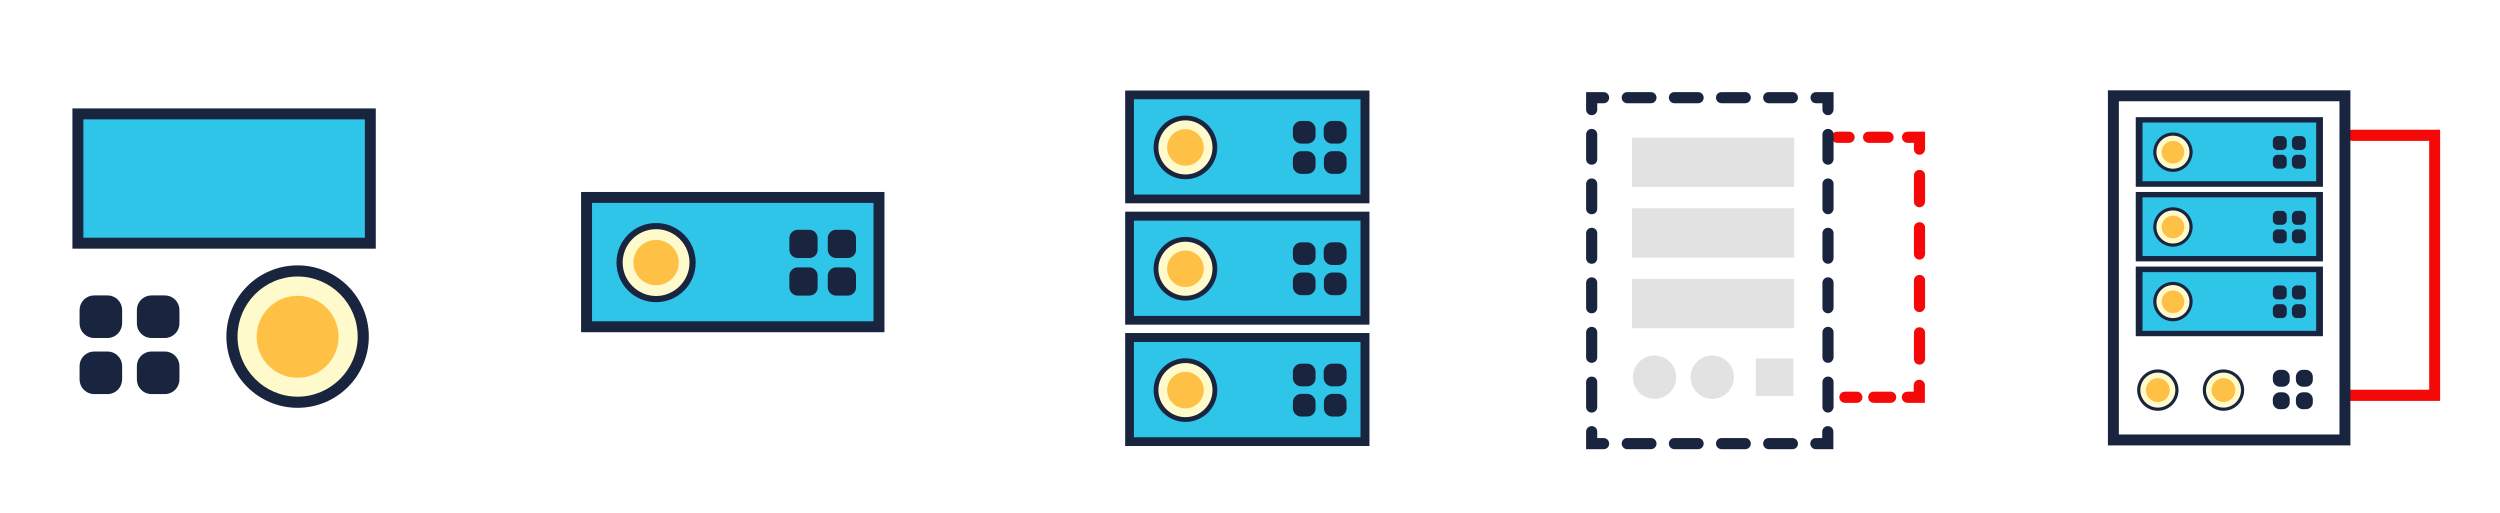
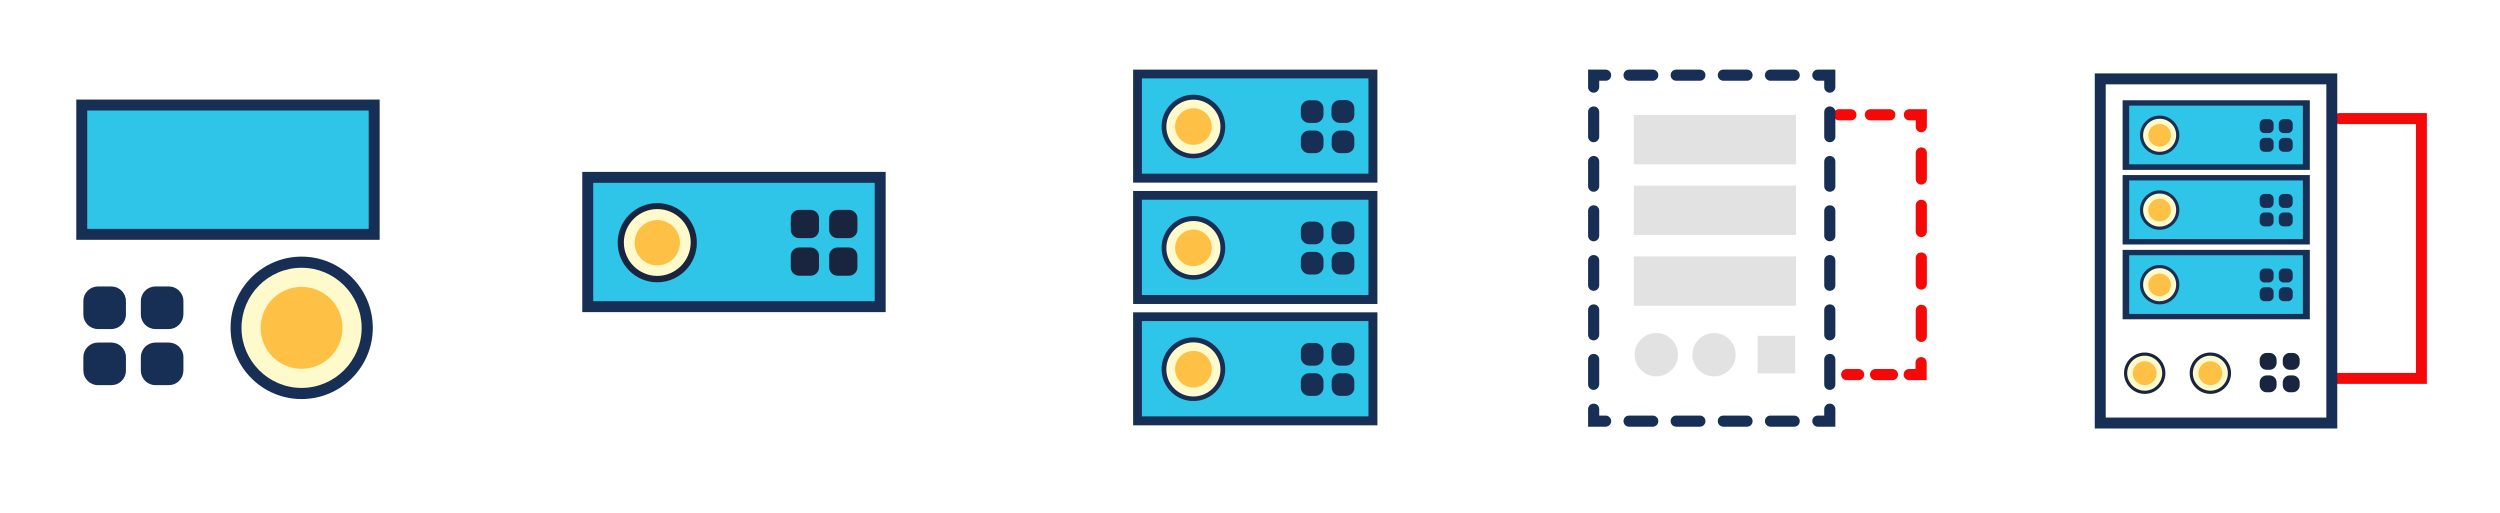
<svg xmlns="http://www.w3.org/2000/svg" version="1.1" id="Layer_1" x="0px" y="0px" viewBox="0 0 1256.7 257.8" style="enable-background:new 0 0 1256.7 257.8;" xml:space="preserve">
  <style type="text/css">
- 	.st0{fill:#2EC5E8;}
- 	.st1{fill:#19243F;}
- 	.st2{fill:#FFFACC;}
+ 	.st0{fill:#2EC5E8;stroke:#172E55;stroke-width:5.5;stroke-miterlimit:10;}
+ 	.st1{fill:#FFFACC;}
+ 	.st2{fill:#172E55;}
	.st3{fill:#FFC145;}
- 	.st4{fill:#F40808;}
- 	.st5{fill:#E2E2E2;}
+ 	.st4{fill:#2EC5E8;}
+ 	.st5{fill:#19243F;}
+ 	.st6{fill:#F40808;}
+ 	.st7{fill:#E2E2E2;}
+ 	.st8{fill:none;stroke:#F40808;stroke-width:5.5;stroke-linecap:round;stroke-miterlimit:10;}
</style>
+   <rect x="41.1" y="52.8" class="st0" width="147" height="65" />
+   <circle class="st1" cx="151.6" cy="164.8" r="33" />
+   <path class="st2" d="M151.6,200.6c-19.7,0-35.7-16-35.7-35.8s16-35.8,35.7-35.8s35.8,16,35.8,35.8S171.3,200.6,151.6,200.6z   M151.6,134.6c-16.7,0-30.2,13.6-30.2,30.2s13.6,30.2,30.2,30.2s30.2-13.6,30.2-30.2S168.3,134.6,151.6,134.6z" />
+   <circle class="st3" cx="151.6" cy="164.8" r="20.6" />
+   <path class="st2" d="M56,165.4h-6.8c-4,0-7.3-3.3-7.3-7.3v-6.8c0-4,3.3-7.3,7.3-7.3H56c4,0,7.3,3.3,7.3,7.3v6.8  C63.3,162.1,60,165.4,56,165.4z" />
+   <path class="st2" d="M84.9,165.4h-6.8c-4,0-7.3-3.3-7.3-7.3v-6.8c0-4,3.3-7.3,7.3-7.3h6.8c4,0,7.3,3.3,7.3,7.3v6.8  C92.1,162.1,88.9,165.4,84.9,165.4z" />
+   <path class="st2" d="M56,193.6h-6.8c-4,0-7.3-3.3-7.3-7.3v-6.8c0-4,3.3-7.3,7.3-7.3H56c4,0,7.3,3.3,7.3,7.3v6.8  C63.3,190.4,60,193.6,56,193.6z" />
+   <path class="st2" d="M84.9,193.6h-6.8c-4,0-7.3-3.3-7.3-7.3v-6.8c0-4,3.3-7.3,7.3-7.3h6.8c4,0,7.3,3.3,7.3,7.3v6.8  C92.1,190.4,88.9,193.6,84.9,193.6z" />
+   <rect x="295.5" y="89.2" class="st4" width="147" height="65" />
+   <path class="st2" d="M445.2,156.9H292.7V86.4h152.5V156.9z M298.2,151.4h141.5V91.9H298.2V151.4z" />
  <g>
    <g>
-       <g>
-         <rect x="39.2" y="57.2" class="st0" width="147" height="65" />
-         <path class="st1" d="M188.9,125H36.4V54.5h152.5V125z M41.9,119.5h141.5V60H41.9V119.5z" />
-       </g>
+       <circle class="st1" cx="330.4" cy="122" r="18.4" />
+       <path class="st5" d="M330.4,141.9c-11,0-19.9-8.9-19.9-19.9c0-11,8.9-19.9,19.9-19.9s19.9,8.9,19.9,19.9    C350.3,132.9,341.4,141.9,330.4,141.9z M330.4,105.1c-9.3,0-16.8,7.6-16.8,16.8c0,9.3,7.6,16.8,16.8,16.8s16.8-7.6,16.8-16.8    C347.3,112.7,339.7,105.1,330.4,105.1z" />
    </g>
-     <g>
-       <g>
-         <circle class="st2" cx="149.6" cy="169.3" r="33" />
-         <path class="st1" d="M149.6,205c-19.7,0-35.8-16-35.8-35.8s16-35.8,35.8-35.8s35.8,16,35.8,35.8S169.4,205,149.6,205z M149.6,139     c-16.7,0-30.2,13.6-30.2,30.2s13.6,30.2,30.2,30.2s30.2-13.6,30.2-30.2S166.3,139,149.6,139z" />
-       </g>
-       <circle class="st3" cx="149.6" cy="169.3" r="20.6" />
-     </g>
-     <g>
-       <g>
-         <path class="st1" d="M54.1,169.9h-6.8c-4,0-7.3-3.3-7.3-7.3v-6.8c0-4,3.3-7.3,7.3-7.3h6.8c4,0,7.3,3.3,7.3,7.3v6.8     C61.3,166.6,58.1,169.9,54.1,169.9z" />
-         <path class="st1" d="M82.9,169.9h-6.8c-4,0-7.3-3.3-7.3-7.3v-6.8c0-4,3.3-7.3,7.3-7.3h6.8c4,0,7.3,3.3,7.3,7.3v6.8     C90.2,166.6,86.9,169.9,82.9,169.9z" />
-       </g>
-       <g>
-         <path class="st1" d="M54.1,198.1h-6.8c-4,0-7.3-3.3-7.3-7.3V184c0-4,3.3-7.3,7.3-7.3h6.8c4,0,7.3,3.3,7.3,7.3v6.8     C61.3,194.8,58.1,198.1,54.1,198.1z" />
-         <path class="st1" d="M82.9,198.1h-6.8c-4,0-7.3-3.3-7.3-7.3V184c0-4,3.3-7.3,7.3-7.3h6.8c4,0,7.3,3.3,7.3,7.3v6.8     C90.2,194.8,86.9,198.1,82.9,198.1z" />
-       </g>
-     </g>
+     <circle class="st3" cx="330.4" cy="122" r="11.4" />
+   </g>
+   <path class="st5" d="M407.5,119.7h-5.8c-2.3,0-4.2-1.9-4.2-4.2v-5.8c0-2.3,1.9-4.2,4.2-4.2h5.8c2.3,0,4.2,1.9,4.2,4.2v5.8  C411.7,117.8,409.8,119.7,407.5,119.7z" />
+   <path class="st5" d="M426.8,119.7h-5.8c-2.3,0-4.2-1.9-4.2-4.2v-5.8c0-2.3,1.9-4.2,4.2-4.2h5.8c2.3,0,4.2,1.9,4.2,4.2v5.8  C431,117.8,429.1,119.7,426.8,119.7z" />
+   <path class="st5" d="M407.5,138.6h-5.8c-2.3,0-4.2-1.9-4.2-4.2v-5.8c0-2.3,1.9-4.2,4.2-4.2h5.8c2.3,0,4.2,1.9,4.2,4.2v5.8  C411.7,136.7,409.8,138.6,407.5,138.6z" />
+   <path class="st5" d="M426.8,138.6h-5.8c-2.3,0-4.2-1.9-4.2-4.2v-5.8c0-2.3,1.9-4.2,4.2-4.2h5.8c2.3,0,4.2,1.9,4.2,4.2v5.8  C431,136.7,429.1,138.6,426.8,138.6z" />
+   <rect x="571.8" y="37.2" class="st4" width="118.3" height="52.3" />
+   <path class="st2" d="M692.3,91.8H569.6V35h122.8V91.8z M574,87.3h113.9V39.4H574V87.3z" />
+   <circle class="st1" cx="599.9" cy="63.6" r="14.8" />
+   <path class="st2" d="M599.9,79.6c-8.8,0-16-7.2-16-16s7.2-16,16-16c8.8,0,16,7.2,16,16S608.7,79.6,599.9,79.6z M599.9,50.1  c-7.5,0-13.6,6.1-13.6,13.6c0,7.5,6.1,13.6,13.6,13.6c7.5,0,13.6-6.1,13.6-13.6C613.5,56.2,607.4,50.1,599.9,50.1z" />
+   <circle class="st3" cx="599.9" cy="63.6" r="9.2" />
+   <path class="st2" d="M661.1,61.8h-3c-2.3,0-4.2-1.9-4.2-4.2v-3c0-2.3,1.9-4.2,4.2-4.2h3c2.3,0,4.2,1.9,4.2,4.2v3  C665.3,59.9,663.4,61.8,661.1,61.8z" />
+   <path class="st2" d="M676.6,61.8h-3.1c-2.3,0-4.2-1.9-4.2-4.2v-3.1c0-2.3,1.9-4.2,4.2-4.2h3.1c2.3,0,4.2,1.9,4.2,4.2v3.1  C680.9,59.9,679,61.8,676.6,61.8z" />
+   <path class="st2" d="M661.1,77h-3c-2.3,0-4.2-1.9-4.2-4.2v-3c0-2.3,1.9-4.2,4.2-4.2h3c2.3,0,4.2,1.9,4.2,4.2v3  C665.3,75.1,663.4,77,661.1,77z" />
+   <path class="st2" d="M676.6,77h-3c-2.3,0-4.2-1.9-4.2-4.2v-3c0-2.3,1.9-4.2,4.2-4.2h3c2.3,0,4.2,1.9,4.2,4.2v3  C680.9,75.1,679,77,676.6,77z" />
+   <rect x="571.8" y="98.2" class="st4" width="118.3" height="52.3" />
+   <path class="st2" d="M692.3,152.8H569.6V96h122.8V152.8z M574,148.3h113.9v-47.9H574V148.3z" />
+   <circle class="st1" cx="599.9" cy="124.6" r="14.8" />
+   <path class="st2" d="M599.9,140.6c-8.8,0-16-7.2-16-16s7.2-16,16-16c8.8,0,16,7.2,16,16S608.7,140.6,599.9,140.6z M599.9,111.1  c-7.5,0-13.6,6.1-13.6,13.6s6.1,13.6,13.6,13.6c7.5,0,13.6-6.1,13.6-13.6S607.4,111.1,599.9,111.1z" />
+   <circle class="st3" cx="599.9" cy="124.6" r="9.2" />
+   <path class="st2" d="M661.1,122.8h-3c-2.3,0-4.2-1.9-4.2-4.2v-3c0-2.3,1.9-4.2,4.2-4.2h3c2.3,0,4.2,1.9,4.2,4.2v3  C665.3,120.9,663.4,122.8,661.1,122.8z" />
+   <path class="st2" d="M676.6,122.8h-3.1c-2.3,0-4.2-1.9-4.2-4.2v-3.1c0-2.3,1.9-4.2,4.2-4.2h3.1c2.3,0,4.2,1.9,4.2,4.2v3.1  C680.9,120.9,679,122.8,676.6,122.8z" />
+   <path class="st2" d="M661.1,138h-3c-2.3,0-4.2-1.9-4.2-4.2v-3c0-2.3,1.9-4.2,4.2-4.2h3c2.3,0,4.2,1.9,4.2,4.2v3  C665.3,136.1,663.4,138,661.1,138z" />
+   <path class="st2" d="M676.6,138h-3c-2.3,0-4.2-1.9-4.2-4.2v-3c0-2.3,1.9-4.2,4.2-4.2h3c2.3,0,4.2,1.9,4.2,4.2v3  C680.9,136.1,679,138,676.6,138z" />
+   <rect x="571.8" y="159.2" class="st4" width="118.3" height="52.3" />
+   <path class="st2" d="M692.3,213.8H569.6V157h122.8V213.8z M574,209.3h113.9v-47.9H574V209.3z" />
+   <circle class="st1" cx="599.9" cy="185.6" r="14.8" />
+   <path class="st2" d="M599.9,201.6c-8.8,0-16-7.2-16-16s7.2-16,16-16c8.8,0,16,7.2,16,16S608.7,201.6,599.9,201.6z M599.9,172.1  c-7.5,0-13.6,6.1-13.6,13.6s6.1,13.6,13.6,13.6c7.5,0,13.6-6.1,13.6-13.6S607.4,172.1,599.9,172.1z" />
+   <circle class="st3" cx="599.9" cy="185.6" r="9.2" />
+   <path class="st2" d="M661.1,183.8h-3c-2.3,0-4.2-1.9-4.2-4.2v-3c0-2.3,1.9-4.2,4.2-4.2h3c2.3,0,4.2,1.9,4.2,4.2v3  C665.3,181.9,663.4,183.8,661.1,183.8z" />
+   <path class="st2" d="M676.6,183.8h-3.1c-2.3,0-4.2-1.9-4.2-4.2v-3.1c0-2.3,1.9-4.2,4.2-4.2h3.1c2.3,0,4.2,1.9,4.2,4.2v3.1  C680.9,181.9,679,183.8,676.6,183.8z" />
+   <path class="st2" d="M661.1,199h-3c-2.3,0-4.2-1.9-4.2-4.2v-3c0-2.3,1.9-4.2,4.2-4.2h3c2.3,0,4.2,1.9,4.2,4.2v3  C665.3,197.1,663.4,199,661.1,199z" />
+   <path class="st2" d="M676.6,199h-3c-2.3,0-4.2-1.9-4.2-4.2v-3c0-2.3,1.9-4.2,4.2-4.2h3c2.3,0,4.2,1.9,4.2,4.2v3  C680.9,197.1,679,199,676.6,199z" />
+   <g>
+     <path class="st6" d="M930.4,60.5h-6c-1.5,0-2.8-1.2-2.8-2.8s1.2-2.8,2.8-2.8h6c1.5,0,2.8,1.2,2.8,2.8S932,60.5,930.4,60.5z" />
+     <path class="st6" d="M950,60.5h-9.8c-1.5,0-2.8-1.2-2.8-2.8s1.2-2.8,2.8-2.8h9.8c1.5,0,2.8,1.2,2.8,2.8S951.5,60.5,950,60.5z" />
+     <path class="st6" d="M965.8,66.5c-1.5,0-2.8-1.2-2.8-2.8v-3.2h-3.2c-1.5,0-2.8-1.2-2.8-2.8s1.2-2.8,2.8-2.8h8.8v8.8   C968.5,65.2,967.3,66.5,965.8,66.5z" />
+     <path class="st6" d="M965.8,171.9c-1.5,0-2.8-1.2-2.8-2.8V156c0-1.5,1.2-2.8,2.8-2.8s2.8,1.2,2.8,2.8v13.2   C968.5,170.7,967.3,171.9,965.8,171.9z M965.8,145.6c-1.5,0-2.8-1.2-2.8-2.8v-13.2c0-1.5,1.2-2.7,2.8-2.7s2.8,1.2,2.8,2.7v13.2   C968.5,144.3,967.3,145.6,965.8,145.6z M965.8,119.2c-1.5,0-2.8-1.2-2.8-2.8v-13.2c0-1.5,1.2-2.8,2.8-2.8s2.8,1.2,2.8,2.8v13.2   C968.5,118,967.3,119.2,965.8,119.2z M965.8,92.8c-1.5,0-2.8-1.2-2.8-2.8V76.9c0-1.5,1.2-2.8,2.8-2.8s2.8,1.2,2.8,2.8v13.2   C968.5,91.6,967.3,92.8,965.8,92.8z" />
+     <path class="st6" d="M968.5,191.1h-8.8c-1.5,0-2.8-1.2-2.8-2.8s1.2-2.8,2.8-2.8h3.2v-3.2c0-1.5,1.2-2.8,2.8-2.8s2.8,1.2,2.8,2.8   V191.1z" />
+     <path class="st6" d="M951.3,191.1h-8.5c-1.5,0-2.8-1.2-2.8-2.8s1.2-2.8,2.8-2.8h8.5c1.5,0,2.8,1.2,2.8,2.8S952.8,191.1,951.3,191.1   z" />
+     <path class="st6" d="M934.3,191.1h-6c-1.5,0-2.8-1.2-2.8-2.8s1.2-2.8,2.8-2.8h6c1.5,0,2.8,1.2,2.8,2.8S935.8,191.1,934.3,191.1z" />
  </g>
  <g>
-     <rect x="294.9" y="99.2" class="st0" width="147" height="65" />
-     <path class="st1" d="M444.6,167H292.1V96.5h152.5V167z M297.6,161.5h141.5V102H297.6V161.5z" />
+     <path class="st2" d="M922.6,214.5h-8.8c-1.5,0-2.8-1.2-2.8-2.8s1.2-2.8,2.8-2.8h3.2v-3.2c0-1.5,1.2-2.8,2.8-2.8s2.8,1.2,2.8,2.8   V214.5z" />
+     <path class="st2" d="M901.9,214.5h-11.9c-1.5,0-2.8-1.2-2.8-2.8s1.2-2.8,2.8-2.8h11.9c1.5,0,2.8,1.2,2.8,2.8   S903.5,214.5,901.9,214.5z M878.2,214.5h-11.9c-1.5,0-2.8-1.2-2.8-2.8s1.2-2.8,2.8-2.8h11.9c1.5,0,2.8,1.2,2.8,2.8   S879.7,214.5,878.2,214.5z M854.5,214.5h-11.9c-1.5,0-2.8-1.2-2.8-2.8s1.2-2.8,2.8-2.8h11.9c1.5,0,2.8,1.2,2.8,2.8   S856,214.5,854.5,214.5z M830.8,214.5h-11.9c-1.5,0-2.8-1.2-2.8-2.8s1.2-2.8,2.8-2.8h11.9c1.5,0,2.8,1.2,2.8,2.8   S832.3,214.5,830.8,214.5z" />
+     <path class="st2" d="M807.1,214.5h-8.8v-8.8c0-1.5,1.2-2.8,2.8-2.8s2.8,1.2,2.8,2.8v3.2h3.2c1.5,0,2.8,1.2,2.8,2.8   S808.6,214.5,807.1,214.5z" />
+     <path class="st2" d="M801.1,196c-1.5,0-2.8-1.2-2.8-2.8v-12.5c0-1.5,1.2-2.8,2.8-2.8s2.8,1.2,2.8,2.8v12.5   C803.8,194.8,802.6,196,801.1,196z M801.1,171.1c-1.5,0-2.8-1.2-2.8-2.8v-12.5c0-1.5,1.2-2.8,2.8-2.8s2.8,1.2,2.8,2.8v12.5   C803.8,169.9,802.6,171.1,801.1,171.1z M801.1,146.2c-1.5,0-2.8-1.2-2.8-2.8V131c0-1.5,1.2-2.8,2.8-2.8s2.8,1.2,2.8,2.8v12.5   C803.8,145,802.6,146.2,801.1,146.2z M801.1,121.3c-1.5,0-2.8-1.2-2.8-2.8v-12.5c0-1.5,1.2-2.8,2.8-2.8s2.8,1.2,2.8,2.8v12.5   C803.8,120.1,802.6,121.3,801.1,121.3z M801.1,96.4c-1.5,0-2.8-1.2-2.8-2.8V81.2c0-1.5,1.2-2.8,2.8-2.8s2.8,1.2,2.8,2.8v12.5   C803.8,95.2,802.6,96.4,801.1,96.4z M801.1,71.5c-1.5,0-2.8-1.2-2.8-2.8V56.3c0-1.5,1.2-2.8,2.8-2.8s2.8,1.2,2.8,2.8v12.5   C803.8,70.3,802.6,71.5,801.1,71.5z" />
+     <path class="st2" d="M801.1,46.6c-1.5,0-2.8-1.2-2.8-2.8v-8.8h8.8c1.5,0,2.8,1.2,2.8,2.8s-1.2,2.8-2.8,2.8h-3.2v3.2   C803.8,45.4,802.6,46.6,801.1,46.6z" />
+     <path class="st2" d="M901.9,40.6h-11.9c-1.5,0-2.8-1.2-2.8-2.8s1.2-2.8,2.8-2.8h11.9c1.5,0,2.8,1.2,2.8,2.8S903.5,40.6,901.9,40.6z    M878.2,40.6h-11.9c-1.5,0-2.8-1.2-2.8-2.8s1.2-2.8,2.8-2.8h11.9c1.5,0,2.8,1.2,2.8,2.8S879.7,40.6,878.2,40.6z M854.5,40.6h-11.9   c-1.5,0-2.8-1.2-2.8-2.8s1.2-2.8,2.8-2.8h11.9c1.5,0,2.8,1.2,2.8,2.8S856,40.6,854.5,40.6z M830.8,40.6h-11.9   c-1.5,0-2.8-1.2-2.8-2.8s1.2-2.8,2.8-2.8h11.9c1.5,0,2.8,1.2,2.8,2.8S832.3,40.6,830.8,40.6z" />
+     <path class="st2" d="M919.8,46.6c-1.5,0-2.8-1.2-2.8-2.8v-3.2h-3.2c-1.5,0-2.8-1.2-2.8-2.8s1.2-2.8,2.8-2.8h8.8v8.8   C922.6,45.4,921.3,46.6,919.8,46.6z" />
+     <path class="st2" d="M919.8,196c-1.5,0-2.8-1.2-2.8-2.8v-12.5c0-1.5,1.2-2.8,2.8-2.8s2.8,1.2,2.8,2.8v12.5   C922.6,194.8,921.3,196,919.8,196z M919.8,171.1c-1.5,0-2.8-1.2-2.8-2.8v-12.5c0-1.5,1.2-2.8,2.8-2.8s2.8,1.2,2.8,2.8v12.5   C922.6,169.9,921.3,171.1,919.8,171.1z M919.8,146.2c-1.5,0-2.8-1.2-2.8-2.8V131c0-1.5,1.2-2.8,2.8-2.8s2.8,1.2,2.8,2.8v12.5   C922.6,145,921.3,146.2,919.8,146.2z M919.8,121.3c-1.5,0-2.8-1.2-2.8-2.8v-12.5c0-1.5,1.2-2.8,2.8-2.8s2.8,1.2,2.8,2.8v12.5   C922.6,120.1,921.3,121.3,919.8,121.3z M919.8,96.4c-1.5,0-2.8-1.2-2.8-2.8V81.2c0-1.5,1.2-2.8,2.8-2.8s2.8,1.2,2.8,2.8v12.5   C922.6,95.2,921.3,96.4,919.8,96.4z M919.8,71.5c-1.5,0-2.8-1.2-2.8-2.8V56.3c0-1.5,1.2-2.8,2.8-2.8s2.8,1.2,2.8,2.8v12.5   C922.6,70.3,921.3,71.5,919.8,71.5z" />
+   </g>
+   <rect x="821.3" y="57.8" class="st7" width="81.5" height="24.8" />
+   <rect x="821.3" y="93.3" class="st7" width="81.5" height="24.8" />
+   <rect x="821.3" y="128.9" class="st7" width="81.5" height="24.8" />
+   <g>
+     <circle class="st7" cx="832.6" cy="178.3" r="10.9" />
+     <circle class="st7" cx="861.6" cy="178.3" r="10.9" />
+     <rect x="883.5" y="168.8" class="st7" width="18.9" height="18.9" />
+   </g>
+   <polyline class="st8" points="1175.9,59.6 1217.2,59.6 1217.2,190.2 1172.5,190.2 " />
+   <g>
+     <path class="st2" d="M1169.4,42.4v167.5h-110.9V42.4H1169.4 M1174.9,36.9H1053v178.5h121.9V36.9L1174.9,36.9z" />
+   </g>
+   <rect x="1068.7" y="51.8" class="st4" width="90.7" height="32.2" />
+   <path class="st2" d="M1161,85.4H1067V50.4h94.1V85.4z M1070.3,82.6h87.3V53.1h-87.3V82.6z" />
+   <circle class="st1" cx="1085.6" cy="68" r="9.1" />
+   <path class="st2" d="M1085.6,77.9c-5.4,0-9.9-4.4-9.9-9.9c0-5.4,4.4-9.9,9.9-9.9c5.4,0,9.9,4.4,9.9,9.9  C1095.5,73.5,1091.1,77.9,1085.6,77.9z M1085.6,59.7c-4.6,0-8.3,3.7-8.3,8.3c0,4.6,3.7,8.3,8.3,8.3c4.6,0,8.3-3.7,8.3-8.3  C1094,63.4,1090.2,59.7,1085.6,59.7z" />
+   <circle class="st3" cx="1085.6" cy="68" r="5.7" />
+   <path class="st2" d="M1140.5,66.9h-2.2c-1.3,0-2.4-1.1-2.4-2.4v-2.2c0-1.3,1.1-2.4,2.4-2.4h2.2c1.3,0,2.4,1.1,2.4,2.4v2.2  C1142.9,65.8,1141.8,66.9,1140.5,66.9z" />
+   <path class="st2" d="M1150.1,66.9h-2.2c-1.3,0-2.4-1.1-2.4-2.4v-2.2c0-1.3,1.1-2.4,2.4-2.4h2.2c1.3,0,2.4,1.1,2.4,2.4v2.2  C1152.5,65.8,1151.4,66.9,1150.1,66.9z" />
+   <path class="st2" d="M1140.5,76.3h-2.2c-1.3,0-2.4-1.1-2.4-2.4v-2.2c0-1.3,1.1-2.4,2.4-2.4h2.2c1.3,0,2.4,1.1,2.4,2.4v2.2  C1142.9,75.2,1141.8,76.3,1140.5,76.3z" />
+   <path class="st2" d="M1150.1,76.3h-2.2c-1.3,0-2.4-1.1-2.4-2.4v-2.2c0-1.3,1.1-2.4,2.4-2.4h2.2c1.3,0,2.4,1.1,2.4,2.4v2.2  C1152.5,75.2,1151.4,76.3,1150.1,76.3z" />
+   <rect x="1068.7" y="89.3" class="st4" width="90.7" height="32.2" />
+   <path class="st2" d="M1161,122.9H1067V88h94.1V122.9z M1070.3,120.2h87.3V90.7h-87.3V120.2z" />
+   <circle class="st1" cx="1085.6" cy="105.6" r="9.1" />
+   <path class="st2" d="M1085.6,115.5c-5.4,0-9.9-4.4-9.9-9.9c0-5.4,4.4-9.9,9.9-9.9c5.4,0,9.9,4.4,9.9,9.9  C1095.5,111,1091.1,115.5,1085.6,115.5z M1085.6,97.3c-4.6,0-8.3,3.7-8.3,8.3c0,4.6,3.7,8.3,8.3,8.3c4.6,0,8.3-3.7,8.3-8.3  C1094,101,1090.2,97.3,1085.6,97.3z" />
+   <circle class="st3" cx="1085.6" cy="105.6" r="5.7" />
+   <path class="st2" d="M1140.5,104.5h-2.2c-1.3,0-2.4-1.1-2.4-2.4v-2.2c0-1.3,1.1-2.4,2.4-2.4h2.2c1.3,0,2.4,1.1,2.4,2.4v2.2  C1142.9,103.4,1141.8,104.5,1140.5,104.5z" />
+   <path class="st2" d="M1150.1,104.5h-2.2c-1.3,0-2.4-1.1-2.4-2.4v-2.2c0-1.3,1.1-2.4,2.4-2.4h2.2c1.3,0,2.4,1.1,2.4,2.4v2.2  C1152.5,103.4,1151.4,104.5,1150.1,104.5z" />
+   <path class="st2" d="M1140.5,113.8h-2.2c-1.3,0-2.4-1.1-2.4-2.4v-2.2c0-1.3,1.1-2.4,2.4-2.4h2.2c1.3,0,2.4,1.1,2.4,2.4v2.2  C1142.9,112.7,1141.8,113.8,1140.5,113.8z" />
+   <path class="st2" d="M1150.1,113.8h-2.2c-1.3,0-2.4-1.1-2.4-2.4v-2.2c0-1.3,1.1-2.4,2.4-2.4h2.2c1.3,0,2.4,1.1,2.4,2.4v2.2  C1152.5,112.7,1151.4,113.8,1150.1,113.8z" />
+   <rect x="1068.7" y="126.9" class="st4" width="90.7" height="32.2" />
+   <path class="st2" d="M1161,160.5H1067v-34.9h94.1V160.5z M1070.3,157.8h87.3v-29.5h-87.3V157.8z" />
+   <circle class="st1" cx="1085.6" cy="143.2" r="9.1" />
+   <path class="st2" d="M1085.6,153c-5.4,0-9.9-4.4-9.9-9.9c0-5.4,4.4-9.9,9.9-9.9c5.4,0,9.9,4.4,9.9,9.9  C1095.5,148.6,1091.1,153,1085.6,153z M1085.6,134.8c-4.6,0-8.3,3.7-8.3,8.3c0,4.6,3.7,8.3,8.3,8.3c4.6,0,8.3-3.7,8.3-8.3  C1094,138.6,1090.2,134.8,1085.6,134.8z" />
+   <circle class="st3" cx="1085.6" cy="143.2" r="5.7" />
+   <path class="st2" d="M1140.5,142h-2.2c-1.3,0-2.4-1.1-2.4-2.4v-2.2c0-1.3,1.1-2.4,2.4-2.4h2.2c1.3,0,2.4,1.1,2.4,2.4v2.2  C1142.9,140.9,1141.8,142,1140.5,142z" />
+   <path class="st2" d="M1150.1,142h-2.2c-1.3,0-2.4-1.1-2.4-2.4v-2.2c0-1.3,1.1-2.4,2.4-2.4h2.2c1.3,0,2.4,1.1,2.4,2.4v2.2  C1152.5,140.9,1151.4,142,1150.1,142z" />
+   <path class="st2" d="M1140.5,151.4h-2.2c-1.3,0-2.4-1.1-2.4-2.4v-2.2c0-1.3,1.1-2.4,2.4-2.4h2.2c1.3,0,2.4,1.1,2.4,2.4v2.2  C1142.9,150.3,1141.8,151.4,1140.5,151.4z" />
+   <path class="st2" d="M1150.1,151.4h-2.2c-1.3,0-2.4-1.1-2.4-2.4v-2.2c0-1.3,1.1-2.4,2.4-2.4h2.2c1.3,0,2.4,1.1,2.4,2.4v2.2  C1152.5,150.3,1151.4,151.4,1150.1,151.4z" />
+   <g>
    <g>
-       <g>
-         <circle class="st2" cx="329.8" cy="132" r="18.4" />
-         <path class="st1" d="M329.8,151.9c-11,0-19.9-8.9-19.9-19.9s8.9-19.9,19.9-19.9s19.9,8.9,19.9,19.9S340.8,151.9,329.8,151.9z      M329.8,115.2c-9.3,0-16.8,7.6-16.8,16.8s7.6,16.8,16.8,16.8s16.8-7.6,16.8-16.8S339.1,115.2,329.8,115.2z" />
-       </g>
-       <circle class="st3" cx="329.8" cy="132" r="11.4" />
+       <circle class="st1" cx="1078.1" cy="187.6" r="9.6" />
+       <path class="st5" d="M1078.1,198c-5.7,0-10.4-4.7-10.4-10.4s4.7-10.4,10.4-10.4s10.4,4.7,10.4,10.4S1083.8,198,1078.1,198z     M1078.1,178.8c-4.9,0-8.8,4-8.8,8.8s4,8.8,8.8,8.8c4.9,0,8.8-4,8.8-8.8S1082.9,178.8,1078.1,178.8z" />
    </g>
-     <path class="st1" d="M406.8,129.7H401c-2.3,0-4.2-1.9-4.2-4.2v-5.8c0-2.3,1.9-4.2,4.2-4.2h5.8c2.3,0,4.2,1.9,4.2,4.2v5.8   C411.1,127.8,409.2,129.7,406.8,129.7z" />
-     <path class="st1" d="M426.1,129.7h-5.8c-2.3,0-4.2-1.9-4.2-4.2v-5.8c0-2.3,1.9-4.2,4.2-4.2h5.8c2.3,0,4.2,1.9,4.2,4.2v5.8   C430.4,127.8,428.5,129.7,426.1,129.7z" />
-     <path class="st1" d="M406.8,148.6H401c-2.3,0-4.2-1.9-4.2-4.2v-5.8c0-2.3,1.9-4.2,4.2-4.2h5.8c2.3,0,4.2,1.9,4.2,4.2v5.8   C411.1,146.7,409.2,148.6,406.8,148.6z" />
-     <path class="st1" d="M426.1,148.6h-5.8c-2.3,0-4.2-1.9-4.2-4.2v-5.8c0-2.3,1.9-4.2,4.2-4.2h5.8c2.3,0,4.2,1.9,4.2,4.2v5.8   C430.4,146.7,428.5,148.6,426.1,148.6z" />
+     <circle class="st3" cx="1078.1" cy="187.6" r="6" />
  </g>
  <g>
    <g>
-       <rect x="567.8" y="47.7" class="st0" width="118.3" height="52.3" />
-       <path class="st1" d="M688.4,102.2H565.6V45.5h122.8V102.2z M570,97.8h113.9V49.9H570V97.8z" />
-       <g>
-         <g>
-           <circle class="st2" cx="595.9" cy="74.1" r="14.8" />
-           <path class="st1" d="M595.9,90.1c-8.8,0-16-7.2-16-16s7.2-16,16-16c8.8,0,16,7.2,16,16S604.8,90.1,595.9,90.1z M595.9,60.5      c-7.5,0-13.6,6.1-13.6,13.6c0,7.5,6.1,13.6,13.6,13.6c7.5,0,13.6-6.1,13.6-13.6C609.5,66.6,603.4,60.5,595.9,60.5z" />
-         </g>
-         <circle class="st3" cx="595.9" cy="74.1" r="9.2" />
-       </g>
-       <path class="st1" d="M657.1,72.2h-3c-2.3,0-4.2-1.9-4.2-4.2v-3c0-2.3,1.9-4.2,4.2-4.2h3c2.3,0,4.2,1.9,4.2,4.2v3    C661.4,70.3,659.5,72.2,657.1,72.2z" />
-       <path class="st1" d="M672.7,72.2h-3.1c-2.3,0-4.2-1.9-4.2-4.2V65c0-2.3,1.9-4.2,4.2-4.2h3.1c2.3,0,4.2,1.9,4.2,4.2V68    C676.9,70.3,675,72.2,672.7,72.2z" />
-       <path class="st1" d="M657.1,87.4h-3c-2.3,0-4.2-1.9-4.2-4.2v-3c0-2.3,1.9-4.2,4.2-4.2h3c2.3,0,4.2,1.9,4.2,4.2v3    C661.4,85.5,659.5,87.4,657.1,87.4z" />
-       <path class="st1" d="M672.7,87.4h-3c-2.3,0-4.2-1.9-4.2-4.2v-3c0-2.3,1.9-4.2,4.2-4.2h3c2.3,0,4.2,1.9,4.2,4.2v3    C676.9,85.5,675,87.4,672.7,87.4z" />
+       <circle class="st1" cx="1111.1" cy="187.6" r="9.6" />
+       <path class="st5" d="M1111.1,198c-5.7,0-10.4-4.7-10.4-10.4s4.7-10.4,10.4-10.4s10.4,4.7,10.4,10.4S1116.8,198,1111.1,198z     M1111.1,178.8c-4.9,0-8.8,4-8.8,8.8s4,8.8,8.8,8.8c4.9,0,8.8-4,8.8-8.8S1115.9,178.8,1111.1,178.8z" />
    </g>
-     <g>
-       <rect x="567.8" y="108.7" class="st0" width="118.3" height="52.3" />
-       <path class="st1" d="M688.4,163.2H565.6v-56.8h122.8V163.2z M570,158.8h113.9v-47.9H570V158.8z" />
-       <g>
-         <g>
-           <circle class="st2" cx="595.9" cy="135.1" r="14.8" />
-           <path class="st1" d="M595.9,151.1c-8.8,0-16-7.2-16-16c0-8.8,7.2-16,16-16c8.8,0,16,7.2,16,16      C612,143.9,604.8,151.1,595.9,151.1z M595.9,121.5c-7.5,0-13.6,6.1-13.6,13.6c0,7.5,6.1,13.6,13.6,13.6      c7.5,0,13.6-6.1,13.6-13.6C609.5,127.6,603.4,121.5,595.9,121.5z" />
-         </g>
-         <circle class="st3" cx="595.9" cy="135.1" r="9.2" />
-       </g>
-       <path class="st1" d="M657.1,133.2h-3c-2.3,0-4.2-1.9-4.2-4.2v-3c0-2.3,1.9-4.2,4.2-4.2h3c2.3,0,4.2,1.9,4.2,4.2v3    C661.4,131.3,659.5,133.2,657.1,133.2z" />
-       <path class="st1" d="M672.7,133.2h-3.1c-2.3,0-4.2-1.9-4.2-4.2V126c0-2.3,1.9-4.2,4.2-4.2h3.1c2.3,0,4.2,1.9,4.2,4.2v3.1    C676.9,131.3,675,133.2,672.7,133.2z" />
-       <path class="st1" d="M657.1,148.4h-3c-2.3,0-4.2-1.9-4.2-4.2v-3c0-2.3,1.9-4.2,4.2-4.2h3c2.3,0,4.2,1.9,4.2,4.2v3    C661.4,146.5,659.5,148.4,657.1,148.4z" />
-       <path class="st1" d="M672.7,148.4h-3c-2.3,0-4.2-1.9-4.2-4.2v-3c0-2.3,1.9-4.2,4.2-4.2h3c2.3,0,4.2,1.9,4.2,4.2v3    C676.9,146.5,675,148.4,672.7,148.4z" />
-     </g>
-     <g>
-       <rect x="567.8" y="169.7" class="st0" width="118.3" height="52.3" />
-       <path class="st1" d="M688.4,224.2H565.6v-56.8h122.8V224.2z M570,219.8h113.9v-47.9H570V219.8z" />
-       <g>
-         <g>
-           <circle class="st2" cx="595.9" cy="196.1" r="14.8" />
-           <path class="st1" d="M595.9,212.1c-8.8,0-16-7.2-16-16c0-8.8,7.2-16,16-16c8.8,0,16,7.2,16,16      C612,204.9,604.8,212.1,595.9,212.1z M595.9,182.5c-7.5,0-13.6,6.1-13.6,13.6s6.1,13.6,13.6,13.6c7.5,0,13.6-6.1,13.6-13.6      S603.4,182.5,595.9,182.5z" />
-         </g>
-         <circle class="st3" cx="595.9" cy="196.1" r="9.2" />
-       </g>
-       <path class="st1" d="M657.1,194.2h-3c-2.3,0-4.2-1.9-4.2-4.2v-3c0-2.3,1.9-4.2,4.2-4.2h3c2.3,0,4.2,1.9,4.2,4.2v3    C661.4,192.3,659.5,194.2,657.1,194.2z" />
-       <path class="st1" d="M672.7,194.2h-3.1c-2.3,0-4.2-1.9-4.2-4.2V187c0-2.3,1.9-4.2,4.2-4.2h3.1c2.3,0,4.2,1.9,4.2,4.2v3.1    C676.9,192.3,675,194.2,672.7,194.2z" />
-       <path class="st1" d="M657.1,209.4h-3c-2.3,0-4.2-1.9-4.2-4.2v-3c0-2.3,1.9-4.2,4.2-4.2h3c2.3,0,4.2,1.9,4.2,4.2v3    C661.4,207.5,659.5,209.4,657.1,209.4z" />
-       <path class="st1" d="M672.7,209.4h-3c-2.3,0-4.2-1.9-4.2-4.2v-3c0-2.3,1.9-4.2,4.2-4.2h3c2.3,0,4.2,1.9,4.2,4.2v3    C676.9,207.5,675,209.4,672.7,209.4z" />
-     </g>
+     <circle class="st3" cx="1111.1" cy="187.6" r="6" />
  </g>
-   <g>
-     <g>
-       <path class="st4" d="M929.5,71.8h-6c-1.5,0-2.8-1.2-2.8-2.8s1.2-2.8,2.8-2.8h6c1.5,0,2.8,1.2,2.8,2.8S931,71.8,929.5,71.8z" />
-       <path class="st4" d="M949.1,71.8h-9.8c-1.5,0-2.8-1.2-2.8-2.8s1.2-2.8,2.8-2.8h9.8c1.5,0,2.8,1.2,2.8,2.8S950.6,71.8,949.1,71.8z" />
-       <path class="st4" d="M964.9,77.8c-1.5,0-2.8-1.2-2.8-2.8v-3.2h-3.2c-1.5,0-2.8-1.2-2.8-2.8s1.2-2.8,2.8-2.8h8.8v8.8    C967.6,76.6,966.4,77.8,964.9,77.8z" />
-       <path class="st4" d="M964.9,183.3c-1.5,0-2.8-1.2-2.8-2.8v-13.2c0-1.5,1.2-2.8,2.8-2.8s2.8,1.2,2.8,2.8v13.2    C967.6,182.1,966.4,183.3,964.9,183.3z M964.9,156.9c-1.5,0-2.8-1.2-2.8-2.8V141c0-1.5,1.2-2.8,2.8-2.8s2.8,1.2,2.8,2.8v13.2    C967.6,155.7,966.4,156.9,964.9,156.9z M964.9,130.5c-1.5,0-2.8-1.2-2.8-2.8v-13.2c0-1.5,1.2-2.8,2.8-2.8s2.8,1.2,2.8,2.8v13.2    C967.6,129.3,966.4,130.5,964.9,130.5z M964.9,104.2c-1.5,0-2.8-1.2-2.8-2.8V88.2c0-1.5,1.2-2.8,2.8-2.8s2.8,1.2,2.8,2.8v13.2    C967.6,102.9,966.4,104.2,964.9,104.2z" />
-       <path class="st4" d="M967.6,202.5h-8.8c-1.5,0-2.8-1.2-2.8-2.8s1.2-2.8,2.8-2.8h3.2v-3.2c0-1.5,1.2-2.8,2.8-2.8s2.8,1.2,2.8,2.8    V202.5z" />
-       <path class="st4" d="M950.4,202.5h-8.5c-1.5,0-2.8-1.2-2.8-2.8s1.2-2.8,2.8-2.8h8.5c1.5,0,2.8,1.2,2.8,2.8    S951.9,202.5,950.4,202.5z" />
-       <path class="st4" d="M933.4,202.5h-6c-1.5,0-2.8-1.2-2.8-2.8s1.2-2.8,2.8-2.8h6c1.5,0,2.8,1.2,2.8,2.8S934.9,202.5,933.4,202.5z" />
-     </g>
-     <g>
-       <path class="st1" d="M921.6,225.8h-8.8c-1.5,0-2.8-1.2-2.8-2.8s1.2-2.8,2.8-2.8h3.2v-3.2c0-1.5,1.2-2.8,2.8-2.8s2.8,1.2,2.8,2.8    V225.8z" />
-       <path class="st1" d="M901,225.8h-11.9c-1.5,0-2.8-1.2-2.8-2.8s1.2-2.8,2.8-2.8H901c1.5,0,2.8,1.2,2.8,2.8S902.6,225.8,901,225.8z     M877.3,225.8h-11.9c-1.5,0-2.8-1.2-2.8-2.8s1.2-2.8,2.8-2.8h11.9c1.5,0,2.8,1.2,2.8,2.8S878.8,225.8,877.3,225.8z M853.6,225.8    h-11.9c-1.5,0-2.8-1.2-2.8-2.8s1.2-2.8,2.8-2.8h11.9c1.5,0,2.8,1.2,2.8,2.8S855.1,225.8,853.6,225.8z M829.9,225.8H818    c-1.5,0-2.8-1.2-2.8-2.8s1.2-2.8,2.8-2.8h11.9c1.5,0,2.8,1.2,2.8,2.8S831.4,225.8,829.9,225.8z" />
-       <path class="st1" d="M806.1,225.8h-8.8v-8.8c0-1.5,1.2-2.8,2.8-2.8s2.8,1.2,2.8,2.8v3.2h3.2c1.5,0,2.8,1.2,2.8,2.8    S807.7,225.8,806.1,225.8z" />
-       <path class="st1" d="M800.1,207.4c-1.5,0-2.8-1.2-2.8-2.8v-12.5c0-1.5,1.2-2.8,2.8-2.8s2.8,1.2,2.8,2.8v12.5    C802.9,206.1,801.7,207.4,800.1,207.4z M800.1,182.4c-1.5,0-2.8-1.2-2.8-2.8v-12.5c0-1.5,1.2-2.8,2.8-2.8s2.8,1.2,2.8,2.8v12.5    C802.9,181.2,801.7,182.4,800.1,182.4z M800.1,157.5c-1.5,0-2.8-1.2-2.8-2.8v-12.5c0-1.5,1.2-2.8,2.8-2.8s2.8,1.2,2.8,2.8v12.5    C802.9,156.3,801.7,157.5,800.1,157.5z M800.1,132.6c-1.5,0-2.8-1.2-2.8-2.8v-12.5c0-1.5,1.2-2.8,2.8-2.8s2.8,1.2,2.8,2.8v12.5    C802.9,131.4,801.7,132.6,800.1,132.6z M800.1,107.7c-1.5,0-2.8-1.2-2.8-2.8V92.5c0-1.5,1.2-2.8,2.8-2.8s2.8,1.2,2.8,2.8V105    C802.9,106.5,801.7,107.7,800.1,107.7z M800.1,82.8c-1.5,0-2.8-1.2-2.8-2.8V67.6c0-1.5,1.2-2.8,2.8-2.8s2.8,1.2,2.8,2.8v12.5    C802.9,81.6,801.7,82.8,800.1,82.8z" />
-       <path class="st1" d="M800.1,57.9c-1.5,0-2.8-1.2-2.8-2.8v-8.8h8.8c1.5,0,2.8,1.2,2.8,2.8s-1.2,2.8-2.8,2.8h-3.2v3.2    C802.9,56.7,801.7,57.9,800.1,57.9z" />
-       <path class="st1" d="M901,51.9h-11.9c-1.5,0-2.8-1.2-2.8-2.8s1.2-2.8,2.8-2.8H901c1.5,0,2.8,1.2,2.8,2.8S902.6,51.9,901,51.9z     M877.3,51.9h-11.9c-1.5,0-2.8-1.2-2.8-2.8s1.2-2.8,2.8-2.8h11.9c1.5,0,2.8,1.2,2.8,2.8S878.8,51.9,877.3,51.9z M853.6,51.9h-11.9    c-1.5,0-2.8-1.2-2.8-2.8s1.2-2.8,2.8-2.8h11.9c1.5,0,2.8,1.2,2.8,2.8S855.1,51.9,853.6,51.9z M829.9,51.9H818    c-1.5,0-2.8-1.2-2.8-2.8s1.2-2.8,2.8-2.8h11.9c1.5,0,2.8,1.2,2.8,2.8S831.4,51.9,829.9,51.9z" />
-       <path class="st1" d="M918.9,57.9c-1.5,0-2.8-1.2-2.8-2.8v-3.2h-3.2c-1.5,0-2.8-1.2-2.8-2.8s1.2-2.8,2.8-2.8h8.8v8.8    C921.6,56.7,920.4,57.9,918.9,57.9z" />
-       <path class="st1" d="M918.9,207.4c-1.5,0-2.8-1.2-2.8-2.8v-12.5c0-1.5,1.2-2.8,2.8-2.8s2.8,1.2,2.8,2.8v12.5    C921.6,206.1,920.4,207.4,918.9,207.4z M918.9,182.4c-1.5,0-2.8-1.2-2.8-2.8v-12.5c0-1.5,1.2-2.8,2.8-2.8s2.8,1.2,2.8,2.8v12.5    C921.6,181.2,920.4,182.4,918.9,182.4z M918.9,157.5c-1.5,0-2.8-1.2-2.8-2.8v-12.5c0-1.5,1.2-2.8,2.8-2.8s2.8,1.2,2.8,2.8v12.5    C921.6,156.3,920.4,157.5,918.9,157.5z M918.9,132.6c-1.5,0-2.8-1.2-2.8-2.8v-12.5c0-1.5,1.2-2.8,2.8-2.8s2.8,1.2,2.8,2.8v12.5    C921.6,131.4,920.4,132.6,918.9,132.6z M918.9,107.7c-1.5,0-2.8-1.2-2.8-2.8V92.5c0-1.5,1.2-2.8,2.8-2.8s2.8,1.2,2.8,2.8V105    C921.6,106.5,920.4,107.7,918.9,107.7z M918.9,82.8c-1.5,0-2.8-1.2-2.8-2.8V67.6c0-1.5,1.2-2.8,2.8-2.8s2.8,1.2,2.8,2.8v12.5    C921.6,81.6,920.4,82.8,918.9,82.8z" />
-     </g>
-     <rect x="820.4" y="69.2" class="st5" width="81.5" height="24.8" />
-     <rect x="820.4" y="104.7" class="st5" width="81.5" height="24.8" />
-     <rect x="820.4" y="140.2" class="st5" width="81.5" height="24.8" />
-     <g>
-       <circle class="st5" cx="831.7" cy="189.6" r="10.9" />
-       <circle class="st5" cx="860.7" cy="189.6" r="10.9" />
-       <rect x="882.6" y="180.2" class="st5" width="18.9" height="18.9" />
-     </g>
-   </g>
-   <g>
-     <path class="st4" d="M1226.6,201.5h-47.4c-1.5,0-2.8-1.2-2.8-2.8s1.2-2.8,2.8-2.8h41.9V70.8h-38.6c-1.5,0-2.8-1.2-2.8-2.8   s1.2-2.8,2.8-2.8h44.1V201.5z" />
-     <path class="st1" d="M1176,50.9v167.5h-110.9V50.9H1176 M1181.5,45.4h-121.9v178.5h121.9V45.4L1181.5,45.4z" />
-     <rect x="1075.3" y="60.3" class="st0" width="90.7" height="32.2" />
-     <path class="st1" d="M1167.7,93.9h-94.1V58.9h94.1V93.9z M1077,91.1h87.3V61.6H1077V91.1z" />
-     <g>
-       <g>
-         <circle class="st2" cx="1092.3" cy="76.5" r="9.1" />
-         <path class="st1" d="M1092.3,86.4c-5.4,0-9.9-4.4-9.9-9.9c0-5.4,4.4-9.9,9.9-9.9s9.9,4.4,9.9,9.9     C1102.1,82,1097.7,86.4,1092.3,86.4z M1092.3,68.2c-4.6,0-8.3,3.7-8.3,8.3c0,4.6,3.7,8.3,8.3,8.3s8.3-3.7,8.3-8.3     C1100.6,71.9,1096.9,68.2,1092.3,68.2z" />
-       </g>
-       <circle class="st3" cx="1092.3" cy="76.5" r="5.7" />
-     </g>
-     <path class="st1" d="M1147.1,75.4h-2.2c-1.3,0-2.4-1.1-2.4-2.4v-2.2c0-1.3,1.1-2.4,2.4-2.4h2.2c1.3,0,2.4,1.1,2.4,2.4V73   C1149.6,74.3,1148.5,75.4,1147.1,75.4z" />
-     <path class="st1" d="M1156.7,75.4h-2.2c-1.3,0-2.4-1.1-2.4-2.4v-2.2c0-1.3,1.1-2.4,2.4-2.4h2.2c1.3,0,2.4,1.1,2.4,2.4V73   C1159.1,74.3,1158,75.4,1156.7,75.4z" />
-     <path class="st1" d="M1147.1,84.8h-2.2c-1.3,0-2.4-1.1-2.4-2.4v-2.2c0-1.3,1.1-2.4,2.4-2.4h2.2c1.3,0,2.4,1.1,2.4,2.4v2.2   C1149.6,83.7,1148.5,84.8,1147.1,84.8z" />
-     <path class="st1" d="M1156.7,84.8h-2.2c-1.3,0-2.4-1.1-2.4-2.4v-2.2c0-1.3,1.1-2.4,2.4-2.4h2.2c1.3,0,2.4,1.1,2.4,2.4v2.2   C1159.1,83.7,1158,84.8,1156.7,84.8z" />
-     <rect x="1075.3" y="97.8" class="st0" width="90.7" height="32.2" />
-     <path class="st1" d="M1167.7,131.4h-94.1V96.5h94.1V131.4z M1077,128.7h87.3V99.2H1077V128.7z" />
-     <g>
-       <g>
-         <circle class="st2" cx="1092.3" cy="114.1" r="9.1" />
-         <path class="st1" d="M1092.3,124c-5.4,0-9.9-4.4-9.9-9.9c0-5.4,4.4-9.9,9.9-9.9s9.9,4.4,9.9,9.9     C1102.1,119.5,1097.7,124,1092.3,124z M1092.3,105.8c-4.6,0-8.3,3.7-8.3,8.3c0,4.6,3.7,8.3,8.3,8.3s8.3-3.7,8.3-8.3     C1100.6,109.5,1096.9,105.8,1092.3,105.8z" />
-       </g>
-       <circle class="st3" cx="1092.3" cy="114.1" r="5.7" />
-     </g>
-     <path class="st1" d="M1147.1,113h-2.2c-1.3,0-2.4-1.1-2.4-2.4v-2.2c0-1.3,1.1-2.4,2.4-2.4h2.2c1.3,0,2.4,1.1,2.4,2.4v2.2   C1149.6,111.9,1148.5,113,1147.1,113z" />
-     <path class="st1" d="M1156.7,113h-2.2c-1.3,0-2.4-1.1-2.4-2.4v-2.2c0-1.3,1.1-2.4,2.4-2.4h2.2c1.3,0,2.4,1.1,2.4,2.4v2.2   C1159.1,111.9,1158,113,1156.7,113z" />
-     <path class="st1" d="M1147.1,122.3h-2.2c-1.3,0-2.4-1.1-2.4-2.4v-2.2c0-1.3,1.1-2.4,2.4-2.4h2.2c1.3,0,2.4,1.1,2.4,2.4v2.2   C1149.6,121.2,1148.5,122.3,1147.1,122.3z" />
-     <path class="st1" d="M1156.7,122.3h-2.2c-1.3,0-2.4-1.1-2.4-2.4v-2.2c0-1.3,1.1-2.4,2.4-2.4h2.2c1.3,0,2.4,1.1,2.4,2.4v2.2   C1159.1,121.2,1158,122.3,1156.7,122.3z" />
-     <rect x="1075.3" y="135.4" class="st0" width="90.7" height="32.2" />
-     <path class="st1" d="M1167.7,169h-94.1V134h94.1V169z M1077,166.3h87.3v-29.5H1077V166.3z" />
-     <g>
-       <g>
-         <circle class="st2" cx="1092.3" cy="151.7" r="9.1" />
-         <path class="st1" d="M1092.3,161.5c-5.4,0-9.9-4.4-9.9-9.9c0-5.4,4.4-9.9,9.9-9.9s9.9,4.4,9.9,9.9     C1102.1,157.1,1097.7,161.5,1092.3,161.5z M1092.3,143.3c-4.6,0-8.3,3.7-8.3,8.3c0,4.6,3.7,8.3,8.3,8.3s8.3-3.7,8.3-8.3     C1100.6,147.1,1096.9,143.3,1092.3,143.3z" />
-       </g>
-       <circle class="st3" cx="1092.3" cy="151.7" r="5.7" />
-     </g>
-     <path class="st1" d="M1147.1,150.5h-2.2c-1.3,0-2.4-1.1-2.4-2.4v-2.2c0-1.3,1.1-2.4,2.4-2.4h2.2c1.3,0,2.4,1.1,2.4,2.4v2.2   C1149.6,149.4,1148.5,150.5,1147.1,150.5z" />
-     <path class="st1" d="M1156.7,150.5h-2.2c-1.3,0-2.4-1.1-2.4-2.4v-2.2c0-1.3,1.1-2.4,2.4-2.4h2.2c1.3,0,2.4,1.1,2.4,2.4v2.2   C1159.1,149.4,1158,150.5,1156.7,150.5z" />
-     <path class="st1" d="M1147.1,159.9h-2.2c-1.3,0-2.4-1.1-2.4-2.4v-2.2c0-1.3,1.1-2.4,2.4-2.4h2.2c1.3,0,2.4,1.1,2.4,2.4v2.2   C1149.6,158.8,1148.5,159.9,1147.1,159.9z" />
-     <path class="st1" d="M1156.7,159.9h-2.2c-1.3,0-2.4-1.1-2.4-2.4v-2.2c0-1.3,1.1-2.4,2.4-2.4h2.2c1.3,0,2.4,1.1,2.4,2.4v2.2   C1159.1,158.8,1158,159.9,1156.7,159.9z" />
-     <g>
-       <g>
-         <circle class="st2" cx="1084.7" cy="196.1" r="9.6" />
-         <path class="st1" d="M1084.7,206.5c-5.7,0-10.4-4.7-10.4-10.4s4.7-10.4,10.4-10.4c5.7,0,10.4,4.7,10.4,10.4     S1090.5,206.5,1084.7,206.5z M1084.7,187.3c-4.9,0-8.8,4-8.8,8.8s4,8.8,8.8,8.8c4.9,0,8.8-4,8.8-8.8S1089.6,187.3,1084.7,187.3z" />
-       </g>
-       <circle class="st3" cx="1084.7" cy="196.1" r="6" />
-     </g>
-     <g>
-       <g>
-         <circle class="st2" cx="1117.7" cy="196.1" r="9.6" />
-         <path class="st1" d="M1117.7,206.5c-5.7,0-10.4-4.7-10.4-10.4s4.7-10.4,10.4-10.4c5.7,0,10.4,4.7,10.4,10.4     S1123.5,206.5,1117.7,206.5z M1117.7,187.3c-4.9,0-8.8,4-8.8,8.8s4,8.8,8.8,8.8c4.9,0,8.8-4,8.8-8.8S1122.6,187.3,1117.7,187.3z" />
-       </g>
-       <circle class="st3" cx="1117.7" cy="196.1" r="6" />
-     </g>
-     <path class="st1" d="M1147.5,194.4h-1.5c-1.9,0-3.5-1.6-3.5-3.5v-1.5c0-1.9,1.6-3.5,3.5-3.5h1.5c1.9,0,3.5,1.6,3.5,3.5v1.5   C1151.1,192.8,1149.5,194.4,1147.5,194.4z" />
-     <path class="st1" d="M1159.1,194.4h-1.5c-1.9,0-3.5-1.6-3.5-3.5v-1.5c0-1.9,1.6-3.5,3.5-3.5h1.5c1.9,0,3.5,1.6,3.5,3.5v1.5   C1162.7,192.8,1161.1,194.4,1159.1,194.4z" />
-     <path class="st1" d="M1147.5,205.7h-1.5c-1.9,0-3.5-1.6-3.5-3.5v-1.5c0-1.9,1.6-3.5,3.5-3.5h1.5c1.9,0,3.5,1.6,3.5,3.5v1.5   C1151.1,204.1,1149.5,205.7,1147.5,205.7z" />
-     <path class="st1" d="M1159.1,205.7h-1.5c-1.9,0-3.5-1.6-3.5-3.5v-1.5c0-1.9,1.6-3.5,3.5-3.5h1.5c1.9,0,3.5,1.6,3.5,3.5v1.5   C1162.7,204.1,1161.1,205.7,1159.1,205.7z" />
-   </g>
+   <path class="st5" d="M1140.9,185.9h-1.5c-1.9,0-3.5-1.6-3.5-3.5v-1.5c0-1.9,1.6-3.5,3.5-3.5h1.5c1.9,0,3.5,1.6,3.5,3.5v1.5  C1144.4,184.3,1142.8,185.9,1140.9,185.9z" />
+   <path class="st5" d="M1152.5,185.9h-1.5c-1.9,0-3.5-1.6-3.5-3.5v-1.5c0-1.9,1.6-3.5,3.5-3.5h1.5c1.9,0,3.5,1.6,3.5,3.5v1.5  C1156,184.3,1154.4,185.9,1152.5,185.9z" />
+   <path class="st5" d="M1140.9,197.2h-1.5c-1.9,0-3.5-1.6-3.5-3.5v-1.5c0-1.9,1.6-3.5,3.5-3.5h1.5c1.9,0,3.5,1.6,3.5,3.5v1.5  C1144.4,195.6,1142.8,197.2,1140.9,197.2z" />
+   <path class="st5" d="M1152.5,197.2h-1.5c-1.9,0-3.5-1.6-3.5-3.5v-1.5c0-1.9,1.6-3.5,3.5-3.5h1.5c1.9,0,3.5,1.6,3.5,3.5v1.5  C1156,195.6,1154.4,197.2,1152.5,197.2z" />
</svg>
